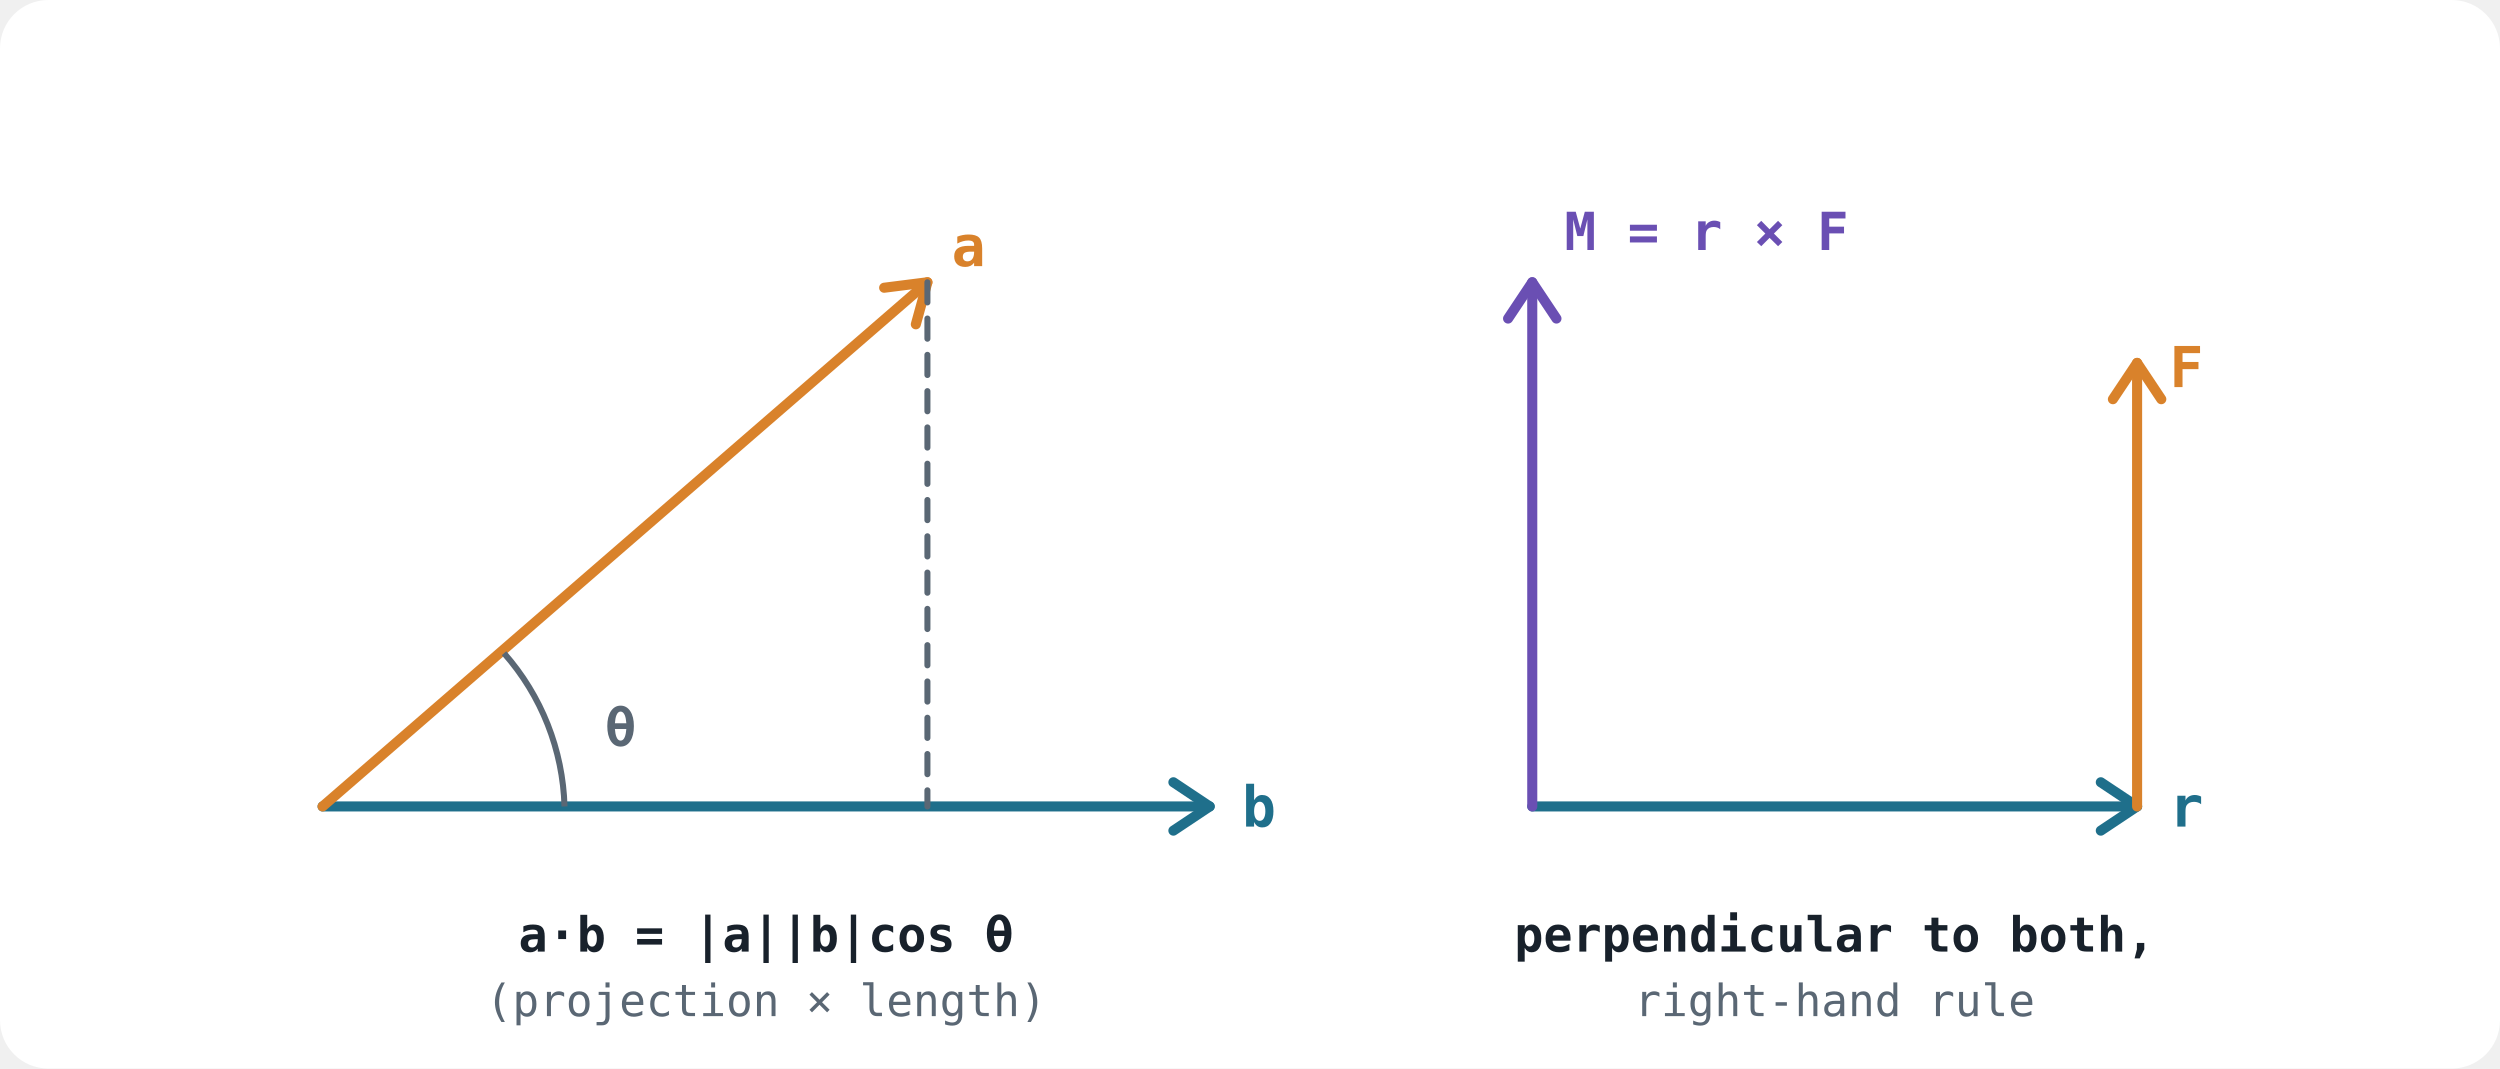
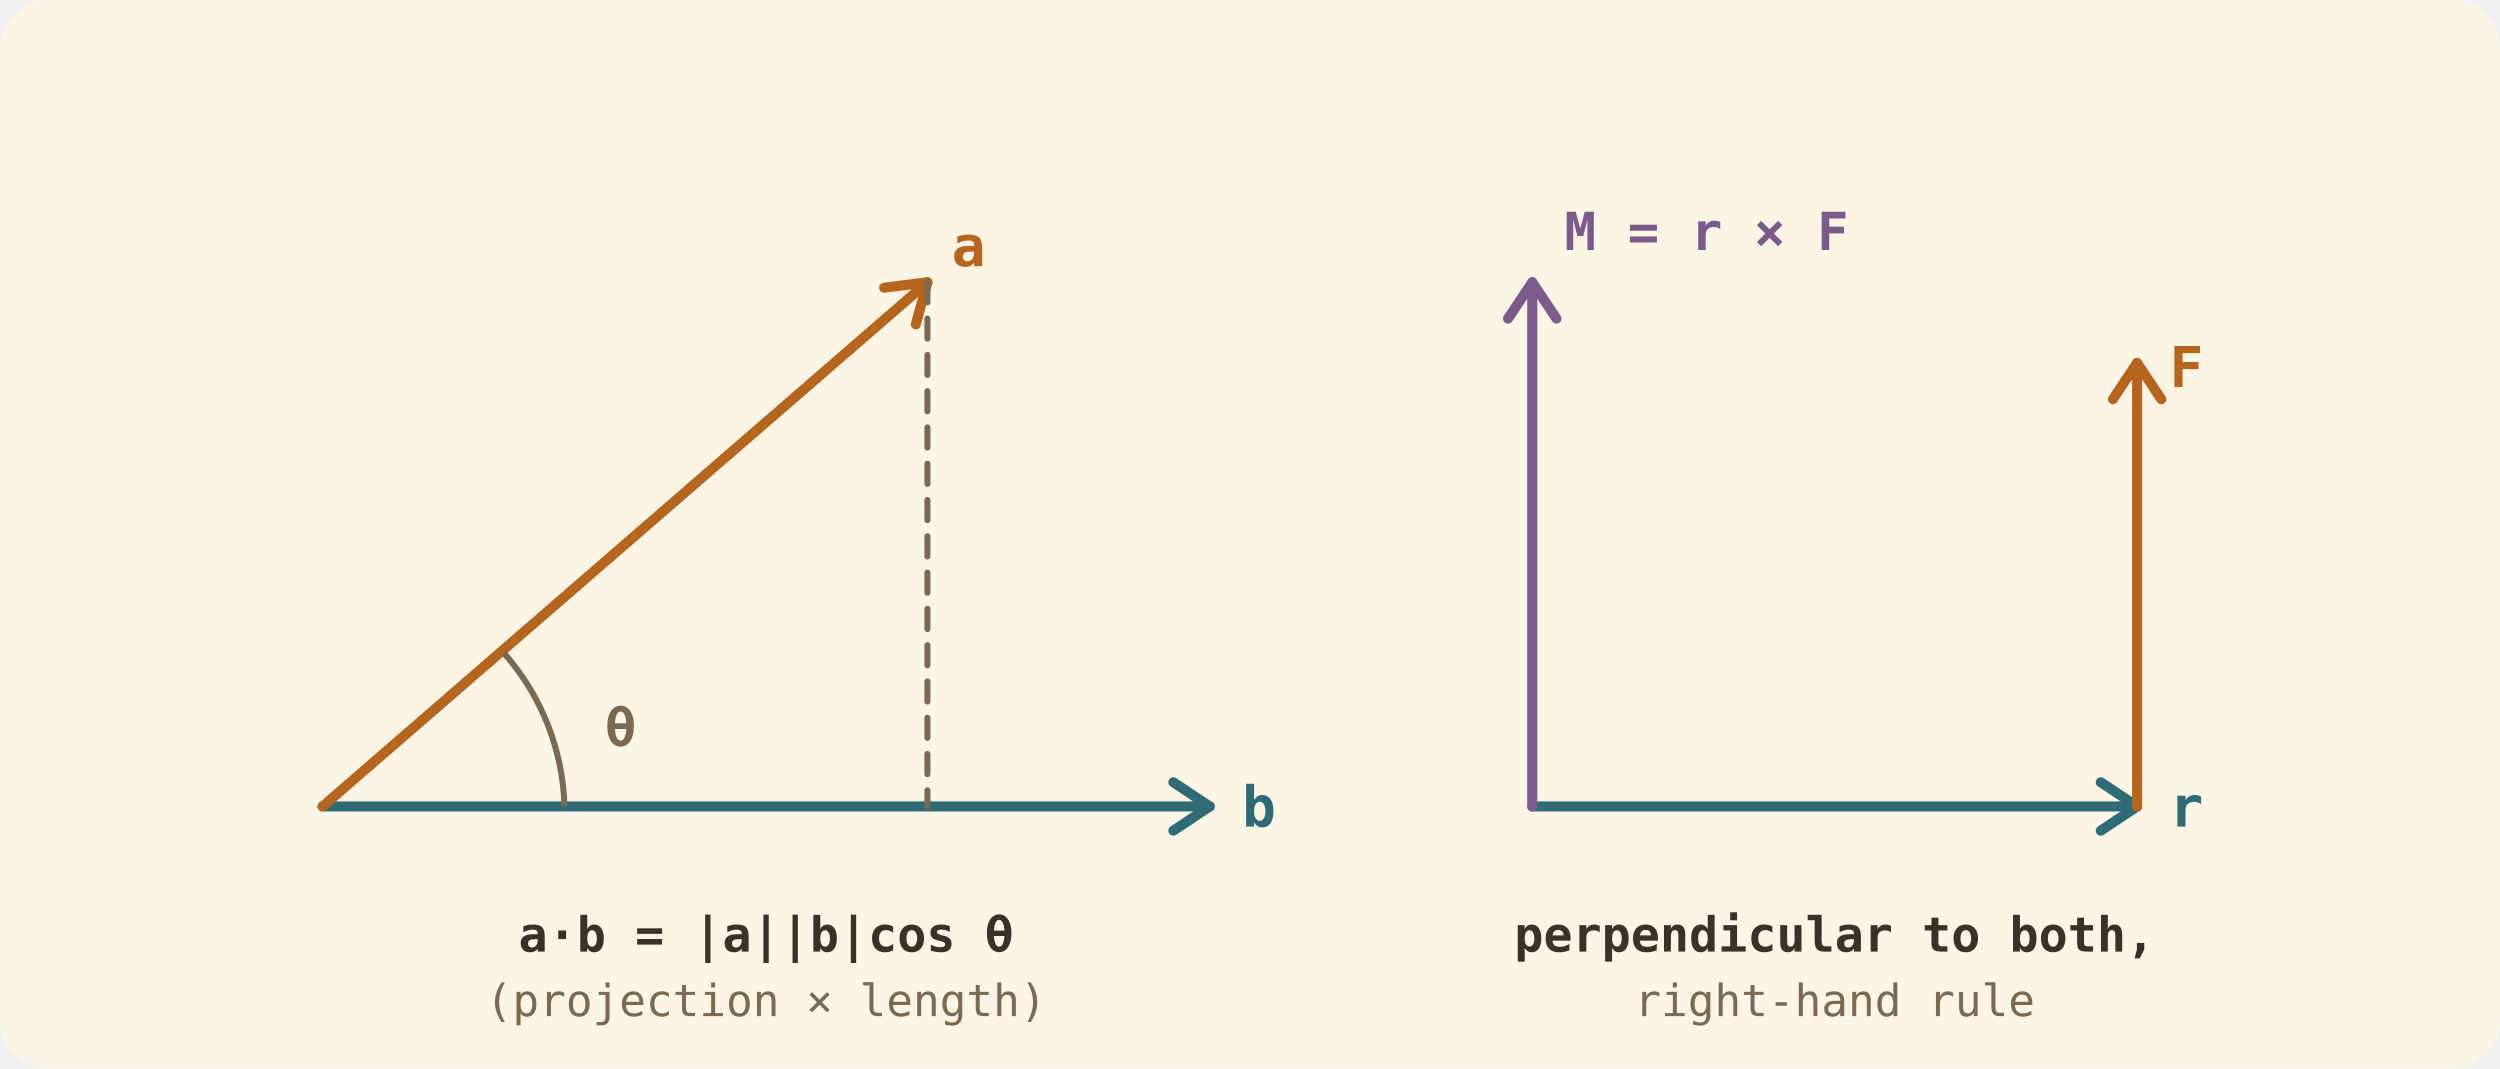
<svg xmlns="http://www.w3.org/2000/svg" viewBox="0 0 620 265" width="620" height="265">
-   <rect width="620" height="265" rx="12" fill="#ffffff" />
-   <polyline points="80,200 300,200" fill="none" stroke="#1f6f8b" stroke-width="2.5" stroke-linecap="round" stroke-linejoin="round" />
-   <polyline points="291.0,206.0 300,200 291.0,194.0" fill="none" stroke="#1f6f8b" stroke-width="2.5" stroke-linecap="round" stroke-linejoin="round" />
-   <text x="308" y="205" font-family="JetBrains Mono, monospace" font-size="14" font-weight="600" fill="#1f6f8b" text-anchor="start">b</text>
-   <polyline points="80,200 230,70" fill="none" stroke="#d9822b" stroke-width="2.5" stroke-linecap="round" stroke-linejoin="round" />
-   <polyline points="227.128,80.429 230,70 219.269,71.36" fill="none" stroke="#d9822b" stroke-width="2.5" stroke-linecap="round" stroke-linejoin="round" />
-   <text x="236" y="66" font-family="JetBrains Mono, monospace" font-size="14" font-weight="600" fill="#d9822b" text-anchor="start">a</text>
-   <path d="M140 200 A 60 60 0 0 0 125 162" fill="none" stroke="#5a6774" stroke-width="1.5" />
-   <text x="150" y="185" font-family="JetBrains Mono, monospace" font-size="13" font-weight="600" fill="#5a6774" text-anchor="start">θ</text>
-   <polyline points="230,70 230,200" fill="none" stroke="#5a6774" stroke-width="1.5" stroke-linecap="round" stroke-linejoin="round" stroke-dasharray="5 4" />
-   <text x="190" y="236" font-family="JetBrains Mono, monospace" font-size="12" font-weight="600" fill="#18212b" text-anchor="middle">a·b = |a||b|cos θ</text>
-   <text x="190" y="252" font-family="JetBrains Mono, monospace" font-size="11" font-weight="400" fill="#5a6774" text-anchor="middle">(projection × length)</text>
-   <polyline points="380,200 530,200" fill="none" stroke="#1f6f8b" stroke-width="2.5" stroke-linecap="round" stroke-linejoin="round" />
-   <polyline points="521.0,206.0 530,200 521.0,194.0" fill="none" stroke="#1f6f8b" stroke-width="2.5" stroke-linecap="round" stroke-linejoin="round" />
-   <text x="538" y="205" font-family="JetBrains Mono, monospace" font-size="14" font-weight="600" fill="#1f6f8b" text-anchor="start">r</text>
-   <polyline points="530,200 530,90" fill="none" stroke="#d9822b" stroke-width="2.5" stroke-linecap="round" stroke-linejoin="round" />
-   <polyline points="536.0,99.0 530,90 524.0,99.0" fill="none" stroke="#d9822b" stroke-width="2.5" stroke-linecap="round" stroke-linejoin="round" />
-   <text x="538" y="96" font-family="JetBrains Mono, monospace" font-size="14" font-weight="600" fill="#d9822b" text-anchor="start">F</text>
-   <polyline points="380,200 380,70" fill="none" stroke="#6a4fb3" stroke-width="2.5" stroke-linecap="round" stroke-linejoin="round" />
-   <polyline points="386.0,79.0 380,70 374.0,79.0" fill="none" stroke="#6a4fb3" stroke-width="2.5" stroke-linecap="round" stroke-linejoin="round" />
-   <text x="388" y="62" font-family="JetBrains Mono, monospace" font-size="13" font-weight="600" fill="#6a4fb3" text-anchor="start">M = r × F</text>
-   <text x="455" y="236" font-family="JetBrains Mono, monospace" font-size="12" font-weight="600" fill="#18212b" text-anchor="middle">perpendicular to both,</text>
-   <text x="455" y="252" font-family="JetBrains Mono, monospace" font-size="11" font-weight="400" fill="#5a6774" text-anchor="middle">right-hand rule</text>
+   <rect width="620" height="265" rx="12" fill="#fbf5e6" />
+   <polyline points="80,200 300,200" fill="none" stroke="#2f6b74" stroke-width="2.5" stroke-linecap="round" stroke-linejoin="round" />
+   <polyline points="291.0,206.0 300,200 291.0,194.0" fill="none" stroke="#2f6b74" stroke-width="2.5" stroke-linecap="round" stroke-linejoin="round" />
+   <text x="308" y="205" font-family="JetBrains Mono, monospace" font-size="14" font-weight="600" fill="#2f6b74" text-anchor="start">b</text>
+   <polyline points="80,200 230,70" fill="none" stroke="#b5651d" stroke-width="2.5" stroke-linecap="round" stroke-linejoin="round" />
+   <polyline points="227.128,80.429 230,70 219.269,71.36" fill="none" stroke="#b5651d" stroke-width="2.5" stroke-linecap="round" stroke-linejoin="round" />
+   <text x="236" y="66" font-family="JetBrains Mono, monospace" font-size="14" font-weight="600" fill="#b5651d" text-anchor="start">a</text>
+   <path d="M140 200 A 60 60 0 0 0 125 162" fill="none" stroke="#7a6a52" stroke-width="1.5" />
+   <text x="150" y="185" font-family="JetBrains Mono, monospace" font-size="13" font-weight="600" fill="#7a6a52" text-anchor="start">θ</text>
+   <polyline points="230,70 230,200" fill="none" stroke="#7a6a52" stroke-width="1.5" stroke-linecap="round" stroke-linejoin="round" stroke-dasharray="5 4" />
+   <text x="190" y="236" font-family="JetBrains Mono, monospace" font-size="12" font-weight="600" fill="#3b3226" text-anchor="middle">a·b = |a||b|cos θ</text>
+   <text x="190" y="252" font-family="JetBrains Mono, monospace" font-size="11" font-weight="400" fill="#7a6a52" text-anchor="middle">(projection × length)</text>
+   <polyline points="380,200 530,200" fill="none" stroke="#2f6b74" stroke-width="2.5" stroke-linecap="round" stroke-linejoin="round" />
+   <polyline points="521.0,206.0 530,200 521.0,194.0" fill="none" stroke="#2f6b74" stroke-width="2.5" stroke-linecap="round" stroke-linejoin="round" />
+   <text x="538" y="205" font-family="JetBrains Mono, monospace" font-size="14" font-weight="600" fill="#2f6b74" text-anchor="start">r</text>
+   <polyline points="530,200 530,90" fill="none" stroke="#b5651d" stroke-width="2.5" stroke-linecap="round" stroke-linejoin="round" />
+   <polyline points="536.0,99.0 530,90 524.0,99.0" fill="none" stroke="#b5651d" stroke-width="2.5" stroke-linecap="round" stroke-linejoin="round" />
+   <text x="538" y="96" font-family="JetBrains Mono, monospace" font-size="14" font-weight="600" fill="#b5651d" text-anchor="start">F</text>
+   <polyline points="380,200 380,70" fill="none" stroke="#7d5a8c" stroke-width="2.5" stroke-linecap="round" stroke-linejoin="round" />
+   <polyline points="386.0,79.0 380,70 374.0,79.0" fill="none" stroke="#7d5a8c" stroke-width="2.5" stroke-linecap="round" stroke-linejoin="round" />
+   <text x="388" y="62" font-family="JetBrains Mono, monospace" font-size="13" font-weight="600" fill="#7d5a8c" text-anchor="start">M = r × F</text>
+   <text x="455" y="236" font-family="JetBrains Mono, monospace" font-size="12" font-weight="600" fill="#3b3226" text-anchor="middle">perpendicular to both,</text>
+   <text x="455" y="252" font-family="JetBrains Mono, monospace" font-size="11" font-weight="400" fill="#7a6a52" text-anchor="middle">right-hand rule</text>
</svg>
